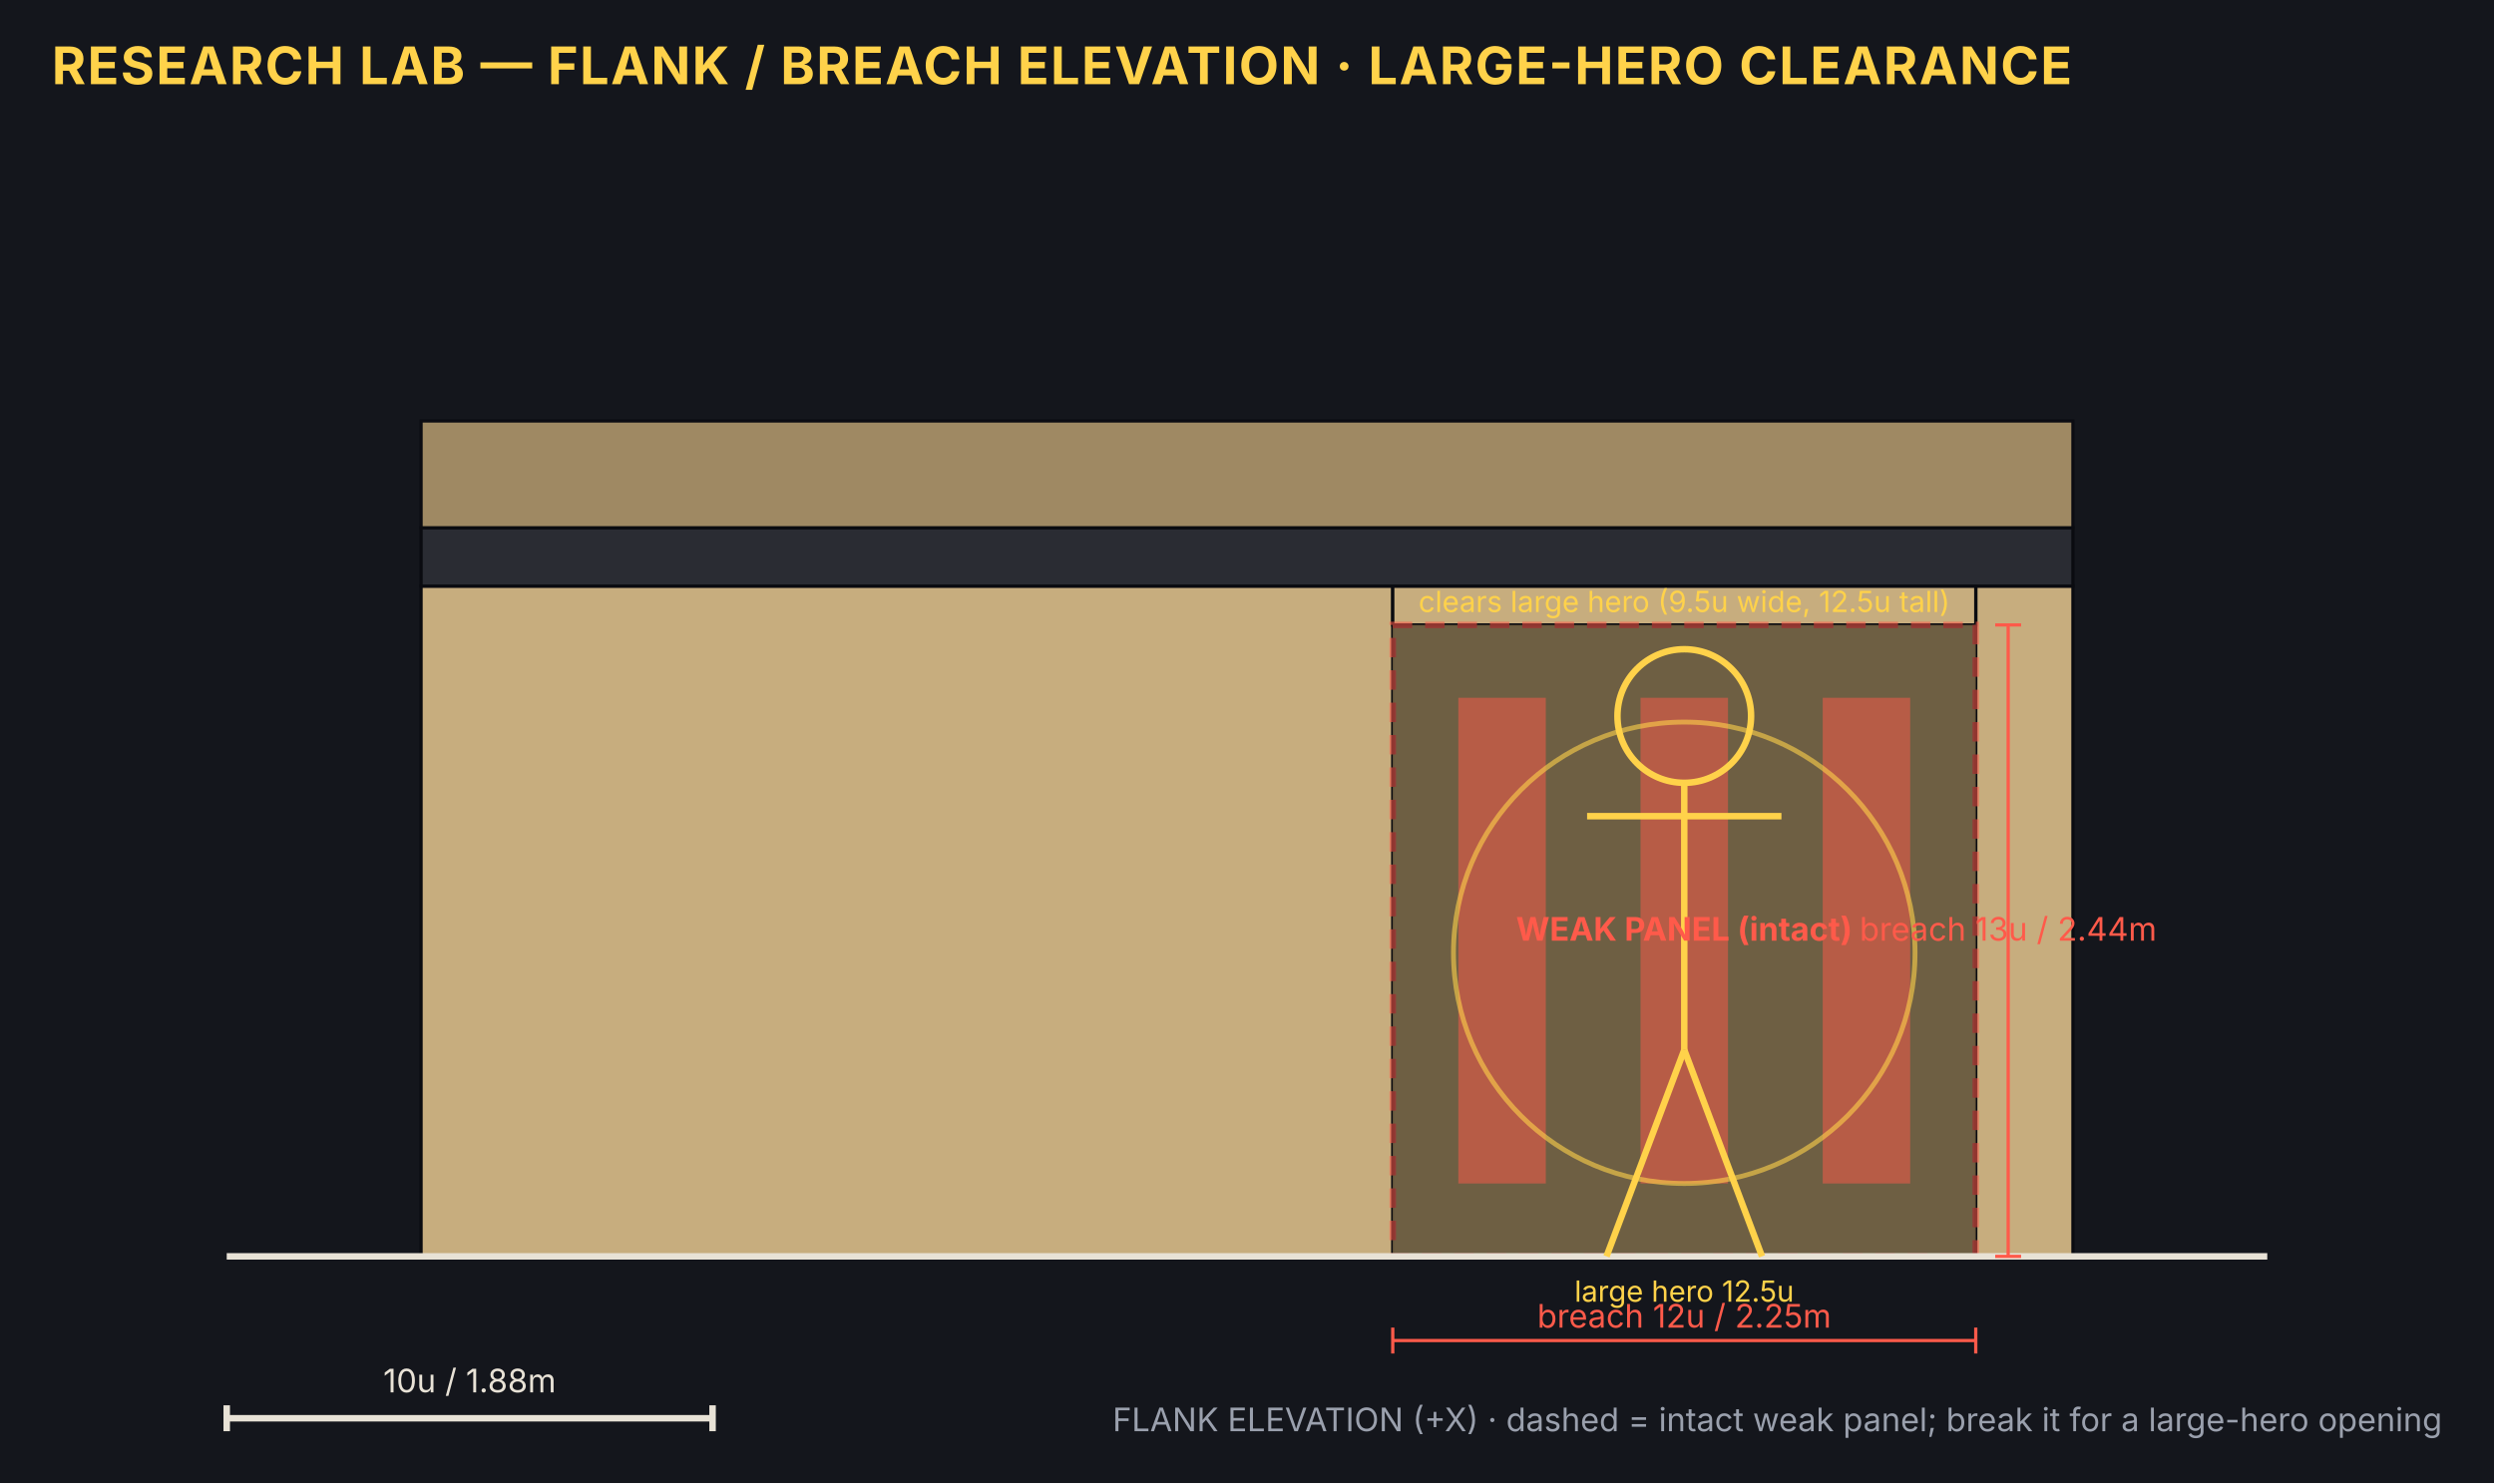
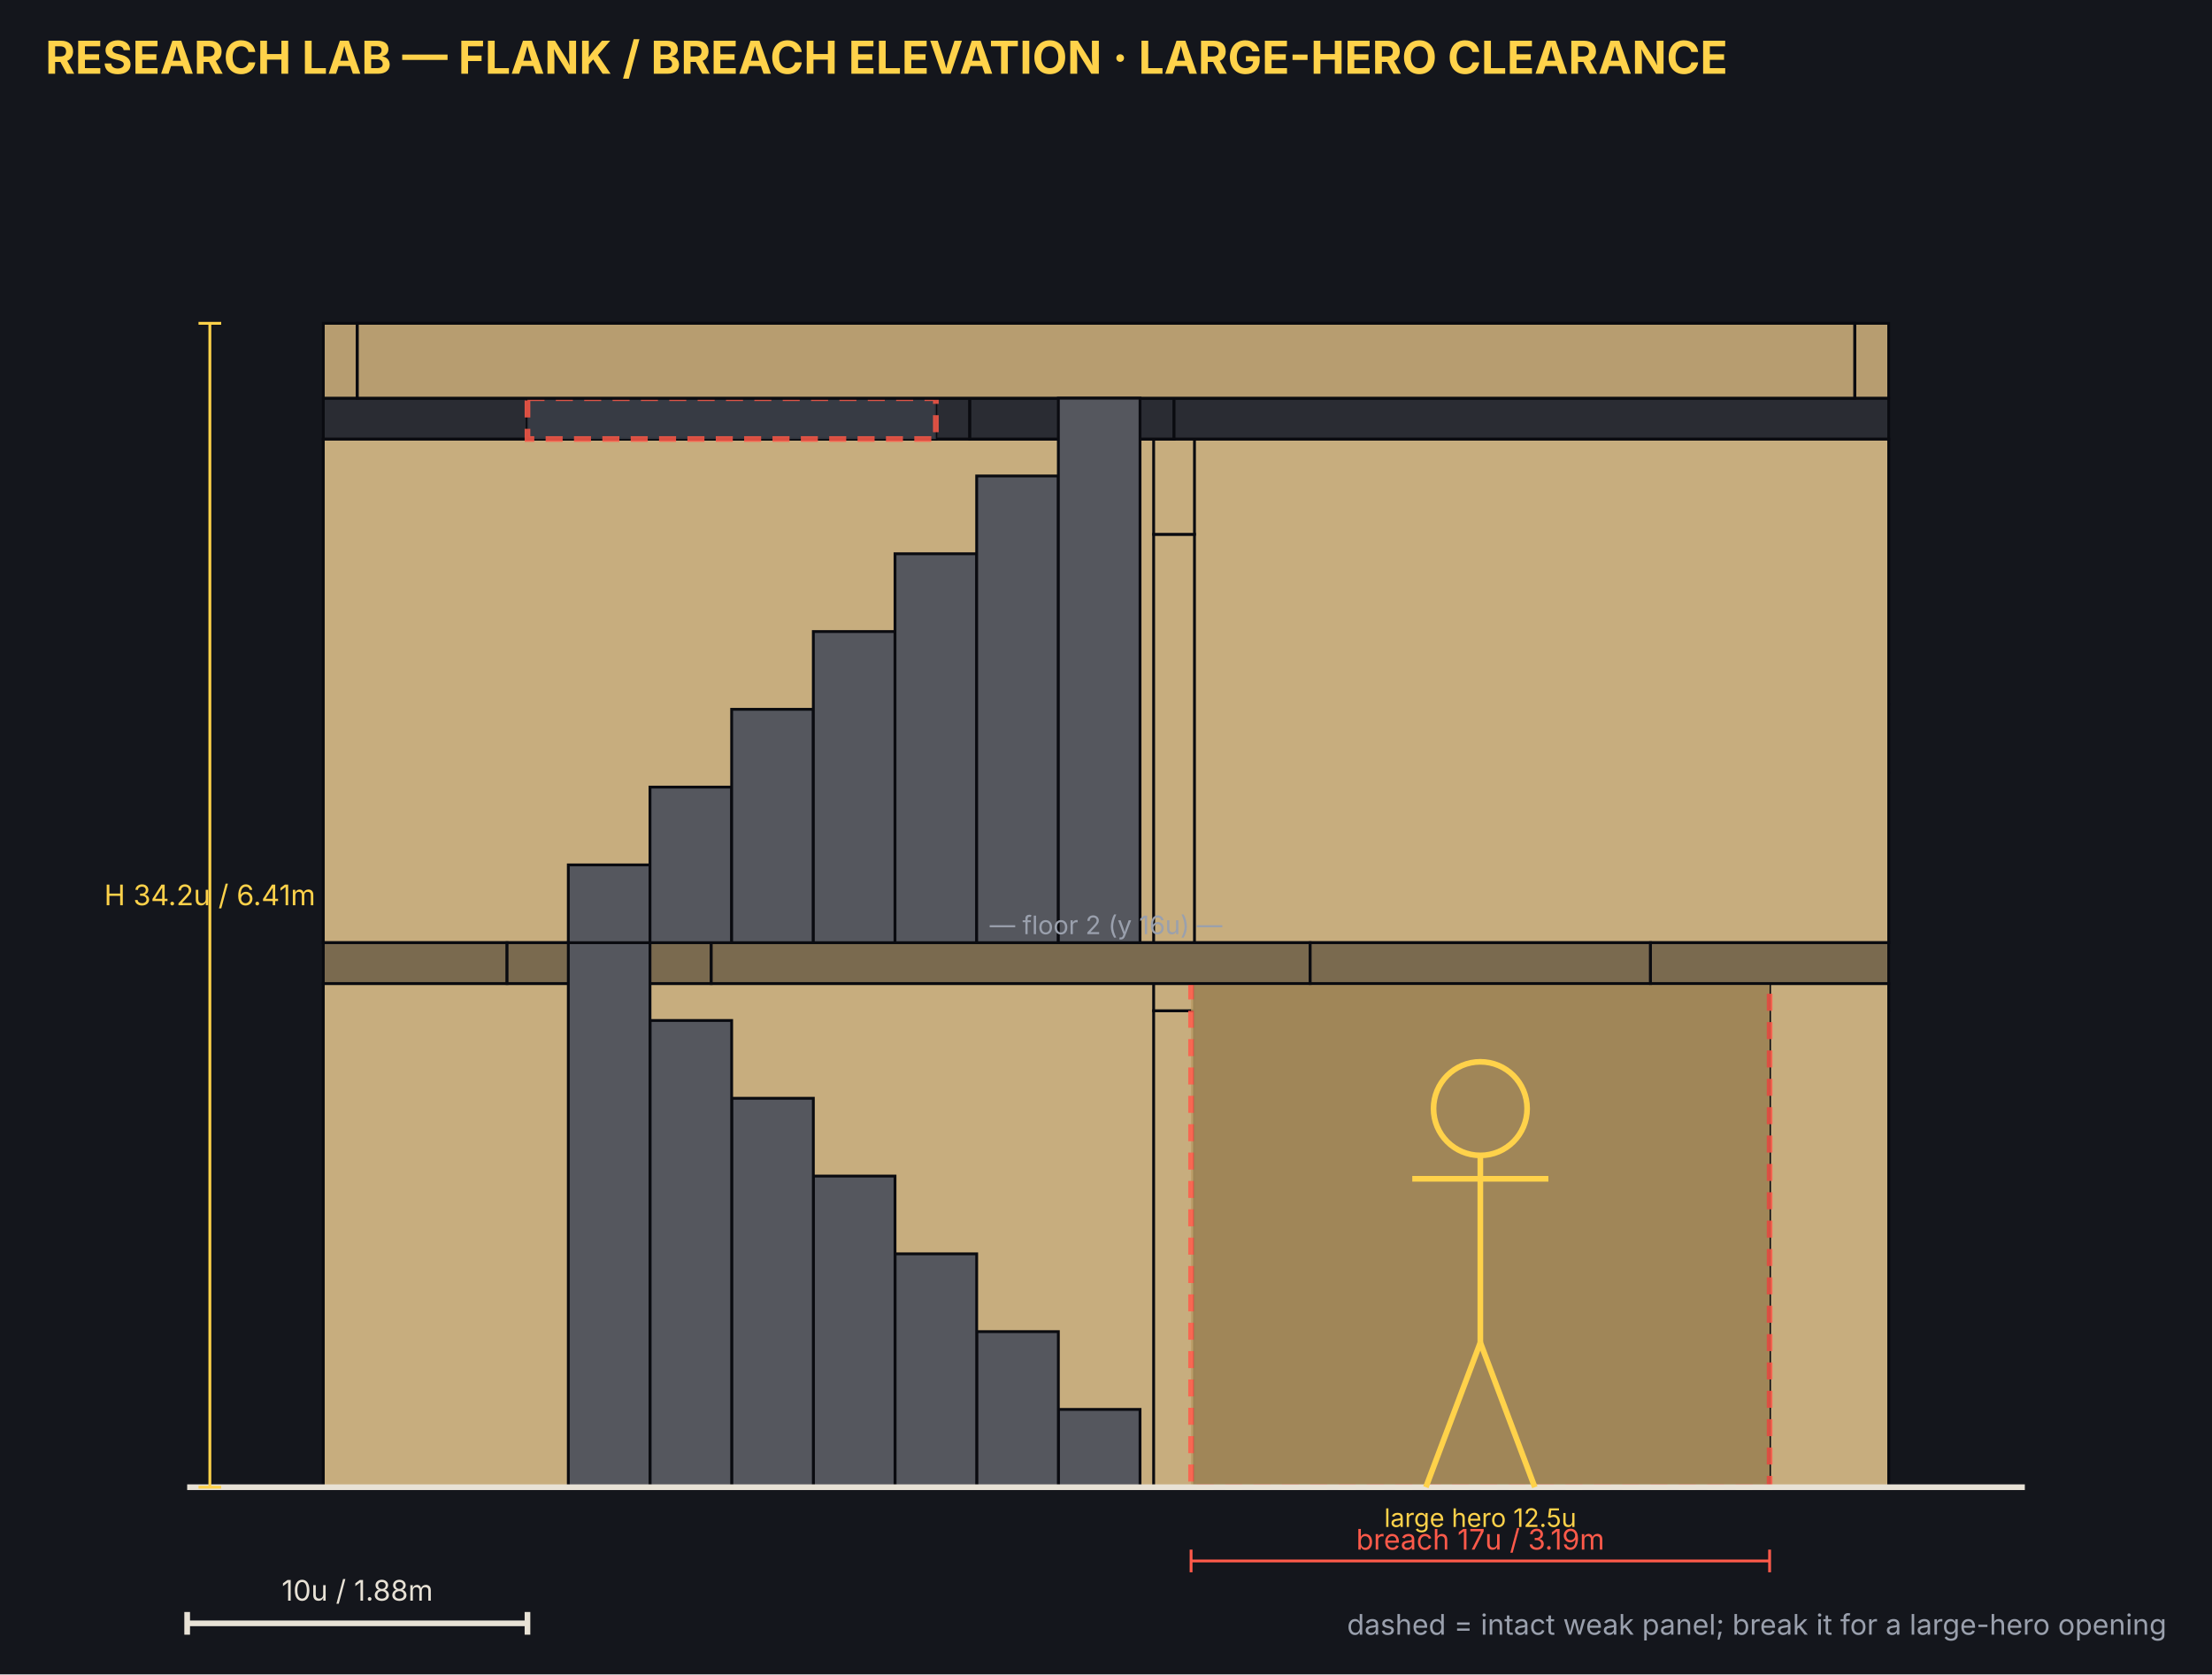
- <svg xmlns="http://www.w3.org/2000/svg" width="770" height="458" viewBox="0 0 770 458" font-family="Inter,system-ui,sans-serif">
-   <rect width="770" height="458" fill="#14161c" />
-   <text x="16" y="26" fill="#ffd24a" font-size="16" font-weight="700" letter-spacing="0.5">RESEARCH LAB — FLANK / BREACH ELEVATION · LARGE-HERO CLEARANCE</text>
-   <rect x="130" y="181" width="300" height="207" fill="#c7ad7e" stroke="#0a0b10" stroke-width="1" />
-   <rect x="610" y="181" width="30" height="207" fill="#c7ad7e" stroke="#0a0b10" stroke-width="1" />
-   <rect x="430" y="181" width="180" height="12" fill="#c7ad7e" stroke="#0a0b10" stroke-width="1" />
-   <rect x="430" y="193" width="180" height="195" fill="#b89a63" stroke="#ff5a4a" stroke-width="2" stroke-dasharray="6 4" opacity="0.55" />
-   <rect x="450.25" y="215.5" width="27" height="150" fill="#ff5a4a" opacity="0.5" />
-   <rect x="506.5" y="215.5" width="27" height="150" fill="#ff5a4a" opacity="0.5" />
-   <rect x="562.75" y="215.5" width="27" height="150" fill="#ff5a4a" opacity="0.5" />
-   <rect x="130" y="163" width="510" height="18" fill="#2a2c33" stroke="#0a0b10" stroke-width="1" />
-   <rect x="130" y="130" width="510" height="33" fill="#b79d70" stroke="#0a0b10" stroke-width="1" opacity="0.85" />
-   <line x1="70" y1="388" x2="700" y2="388" stroke="#e8e2d6" stroke-width="2" />
-   <circle cx="520" cy="221.13" r="20.63" fill="none" stroke="#ffd24a" stroke-width="2" opacity="1" />
-   <line x1="520" y1="241.75" x2="520" y2="324.25" stroke="#ffd24a" stroke-width="2" />
-   <line x1="490" y1="252.06" x2="550" y2="252.06" stroke="#ffd24a" stroke-width="2" />
-   <line x1="520" y1="324.25" x2="496" y2="388" stroke="#ffd24a" stroke-width="2" />
-   <line x1="520" y1="324.25" x2="544" y2="388" stroke="#ffd24a" stroke-width="2" />
-   <text x="520" y="402" fill="#ffd24a" font-size="9" text-anchor="middle" font-weight="400">large hero 12.5u</text>
-   <circle cx="520" cy="294.25" r="71.25" fill="none" stroke="#ffd24a" stroke-width="1.5" opacity="0.6" />
-   <line x1="430" y1="414" x2="610" y2="414" stroke="#ff5a4a" stroke-width="1" />
-   <line x1="430" y1="410" x2="430" y2="418" stroke="#ff5a4a" stroke-width="1" />
-   <line x1="610" y1="410" x2="610" y2="418" stroke="#ff5a4a" stroke-width="1" />
-   <text x="520" y="410" fill="#ff5a4a" font-size="10" text-anchor="middle">breach 12u / 2.25m</text>
-   <line x1="620" y1="388" x2="620" y2="193" stroke="#ff5a4a" stroke-width="1" />
-   <line x1="616" y1="388" x2="624" y2="388" stroke="#ff5a4a" stroke-width="1" />
-   <line x1="616" y1="193" x2="624" y2="193" stroke="#ff5a4a" stroke-width="1" />
-   <text x="620" y="290.5" fill="#ff5a4a" font-size="10" text-anchor="middle">breach 13u / 2.44m</text>
-   <text x="520" y="189" fill="#ffd24a" font-size="9" text-anchor="middle" font-weight="400">clears large hero (9.5u wide, 12.5u tall)</text>
-   <text x="520" y="290.5" fill="#ff5a4a" font-size="10" text-anchor="middle" font-weight="700">WEAK PANEL (intact)</text>
-   <line x1="70" y1="438" x2="220" y2="438" stroke="#e8e2d6" stroke-width="2" />
-   <line x1="70" y1="434" x2="70" y2="442" stroke="#e8e2d6" stroke-width="2" />
-   <line x1="220" y1="434" x2="220" y2="442" stroke="#e8e2d6" stroke-width="2" />
-   <text x="145" y="430" fill="#e8e2d6" font-size="10" text-anchor="middle" font-weight="400">10u / 1.88m</text>
-   <text x="754" y="442" fill="#9aa0ad" font-size="10" text-anchor="end" font-weight="400">FLANK ELEVATION (+X) · dashed = intact weak panel; break it for a large-hero opening</text>
+ <svg xmlns="http://www.w3.org/2000/svg" width="780" height="590.4" viewBox="0 0 780 590.4" font-family="Inter,system-ui,sans-serif">
+   <rect width="780" height="590.4" fill="#14161c" />
+   <text x="16" y="26" fill="#ffd24a" font-size="16" font-weight="700">RESEARCH LAB — FLANK / BREACH ELEVATION · LARGE-HERO CLEARANCE</text>
+   <rect x="651.6" y="356.4" width="14.4" height="168" fill="#c7ad7e" stroke="#0a0b10" stroke-width="1" />
+   <rect x="651.6" y="346.8" width="14.4" height="9.6" fill="#c7ad7e" stroke="#0a0b10" stroke-width="1" />
+   <rect x="114" y="346.8" width="14.4" height="177.6" fill="#c7ad7e" stroke="#0a0b10" stroke-width="1" />
+   <rect x="114" y="346.8" width="306" height="177.6" fill="#c7ad7e" stroke="#0a0b10" stroke-width="1" />
+   <rect x="624" y="346.8" width="42" height="177.6" fill="#c7ad7e" stroke="#0a0b10" stroke-width="1" />
+   <rect x="406.8" y="356.4" width="14.4" height="168" fill="#c7ad7e" stroke="#0a0b10" stroke-width="1" />
+   <rect x="406.8" y="346.8" width="14.4" height="9.6" fill="#c7ad7e" stroke="#0a0b10" stroke-width="1" />
+   <rect x="420" y="344.4" width="204" height="180" fill="#b89a63" stroke="#ff5a4a" stroke-width="2" stroke-dasharray="6 4" opacity="0.85" />
+   <rect x="651.6" y="272.4" width="14.4" height="60" fill="#c7ad7e" stroke="#0a0b10" stroke-width="1" />
+   <rect x="651.6" y="248.4" width="14.4" height="24" fill="#c7ad7e" stroke="#0a0b10" stroke-width="1" />
+   <rect x="651.6" y="154.8" width="14.4" height="93.6" fill="#c7ad7e" stroke="#0a0b10" stroke-width="1" />
+   <rect x="114" y="154.8" width="14.4" height="177.6" fill="#c7ad7e" stroke="#0a0b10" stroke-width="1" />
+   <rect x="114" y="154.8" width="552" height="177.6" fill="#c7ad7e" stroke="#0a0b10" stroke-width="1" />
+   <rect x="406.8" y="188.4" width="14.4" height="144" fill="#c7ad7e" stroke="#0a0b10" stroke-width="1" />
+   <rect x="406.8" y="154.8" width="14.4" height="33.6" fill="#c7ad7e" stroke="#0a0b10" stroke-width="1" />
+   <rect x="114" y="332.4" width="64.8" height="14.4" fill="#7a6a4f" stroke="#0a0b10" stroke-width="1" />
+   <rect x="178.8" y="332.4" width="72" height="14.4" fill="#7a6a4f" stroke="#0a0b10" stroke-width="1" />
+   <rect x="250.8" y="332.4" width="211.2" height="14.4" fill="#7a6a4f" stroke="#0a0b10" stroke-width="1" />
+   <rect x="462" y="332.4" width="120" height="14.4" fill="#7a6a4f" stroke="#0a0b10" stroke-width="1" />
+   <rect x="582" y="332.4" width="84" height="14.4" fill="#7a6a4f" stroke="#0a0b10" stroke-width="1" />
+   <rect x="114" y="140.4" width="72" height="14.4" fill="#2a2c33" stroke="#0a0b10" stroke-width="1" />
+   <rect x="186" y="140.4" width="144" height="14.4" fill="#2a2c33" stroke="#0a0b10" stroke-width="1" />
+   <rect x="186" y="140.4" width="144" height="14.4" fill="#2a2c33" stroke="#0a0b10" stroke-width="1" />
+   <rect x="330" y="140.4" width="12" height="14.4" fill="#2a2c33" stroke="#0a0b10" stroke-width="1" />
+   <rect x="342" y="140.4" width="72" height="14.4" fill="#2a2c33" stroke="#0a0b10" stroke-width="1" />
+   <rect x="342" y="140.4" width="72" height="14.4" fill="#2a2c33" stroke="#0a0b10" stroke-width="1" />
+   <rect x="414" y="140.4" width="252" height="14.4" fill="#2a2c33" stroke="#0a0b10" stroke-width="1" />
+   <rect x="186" y="140.4" width="144" height="14.4" fill="#3a3d46" stroke="#ff5a4a" stroke-width="2" stroke-dasharray="6 4" opacity="0.85" />
+   <rect x="654" y="114" width="12" height="26.4" fill="#b79d70" stroke="#0a0b10" stroke-width="1" />
+   <rect x="114" y="114" width="12" height="26.4" fill="#b79d70" stroke="#0a0b10" stroke-width="1" />
+   <rect x="126" y="114" width="528" height="26.4" fill="#b79d70" stroke="#0a0b10" stroke-width="1" />
+   <rect x="126" y="114" width="528" height="26.4" fill="#b79d70" stroke="#0a0b10" stroke-width="1" />
+   <rect x="373.2" y="496.97" width="28.8" height="27.43" fill="#55575e" stroke="#0a0b10" stroke-width="1" />
+   <rect x="344.4" y="469.54" width="28.8" height="54.86" fill="#55575e" stroke="#0a0b10" stroke-width="1" />
+   <rect x="315.6" y="442.11" width="28.8" height="82.29" fill="#55575e" stroke="#0a0b10" stroke-width="1" />
+   <rect x="286.8" y="414.69" width="28.8" height="109.71" fill="#55575e" stroke="#0a0b10" stroke-width="1" />
+   <rect x="258" y="387.26" width="28.8" height="137.14" fill="#55575e" stroke="#0a0b10" stroke-width="1" />
+   <rect x="229.2" y="359.83" width="28.8" height="164.57" fill="#55575e" stroke="#0a0b10" stroke-width="1" />
+   <rect x="200.4" y="332.4" width="28.8" height="192" fill="#55575e" stroke="#0a0b10" stroke-width="1" />
+   <rect x="200.4" y="304.97" width="28.8" height="27.43" fill="#55575e" stroke="#0a0b10" stroke-width="1" />
+   <rect x="229.2" y="277.54" width="28.8" height="54.86" fill="#55575e" stroke="#0a0b10" stroke-width="1" />
+   <rect x="258" y="250.11" width="28.8" height="82.29" fill="#55575e" stroke="#0a0b10" stroke-width="1" />
+   <rect x="286.8" y="222.69" width="28.8" height="109.71" fill="#55575e" stroke="#0a0b10" stroke-width="1" />
+   <rect x="315.6" y="195.26" width="28.8" height="137.14" fill="#55575e" stroke="#0a0b10" stroke-width="1" />
+   <rect x="344.4" y="167.83" width="28.8" height="164.57" fill="#55575e" stroke="#0a0b10" stroke-width="1" />
+   <rect x="373.2" y="140.4" width="28.8" height="192" fill="#55575e" stroke="#0a0b10" stroke-width="1" />
+   <line x1="66" y1="524.4" x2="714" y2="524.4" stroke="#e8e2d6" stroke-width="2" />
+   <text x="390" y="329.4" fill="#9aa0ad" font-size="9" text-anchor="middle" font-weight="400">— floor 2 (y 16u) —</text>
+   <circle cx="522" cy="390.9" r="16.5" fill="none" stroke="#ffd24a" stroke-width="2" opacity="1" />
+   <line x1="522" y1="407.4" x2="522" y2="473.4" stroke="#ffd24a" stroke-width="2" />
+   <line x1="498" y1="415.65" x2="546" y2="415.65" stroke="#ffd24a" stroke-width="2" />
+   <line x1="522" y1="473.4" x2="502.8" y2="524.4" stroke="#ffd24a" stroke-width="2" />
+   <line x1="522" y1="473.4" x2="541.2" y2="524.4" stroke="#ffd24a" stroke-width="2" />
+   <text x="522" y="538.4" fill="#ffd24a" font-size="9" text-anchor="middle" font-weight="400">large hero 12.5u</text>
+   <line x1="420" y1="550.4" x2="624" y2="550.4" stroke="#ff5a4a" stroke-width="1" />
+   <line x1="420" y1="546.4" x2="420" y2="554.4" stroke="#ff5a4a" stroke-width="1" />
+   <line x1="624" y1="546.4" x2="624" y2="554.4" stroke="#ff5a4a" stroke-width="1" />
+   <text x="522" y="546.4" fill="#ff5a4a" font-size="10" text-anchor="middle">breach 17u / 3.19m</text>
+   <line x1="74" y1="524.4" x2="74" y2="114" stroke="#ffd24a" stroke-width="1" />
+   <line x1="70" y1="524.4" x2="78" y2="524.4" stroke="#ffd24a" stroke-width="1" />
+   <line x1="70" y1="114" x2="78" y2="114" stroke="#ffd24a" stroke-width="1" />
+   <text x="74" y="319.2" fill="#ffd24a" font-size="10" text-anchor="middle">H 34.2u / 6.41m</text>
+   <line x1="66" y1="572.4" x2="186" y2="572.4" stroke="#e8e2d6" stroke-width="2" />
+   <line x1="66" y1="568.4" x2="66" y2="576.4" stroke="#e8e2d6" stroke-width="2" />
+   <line x1="186" y1="568.4" x2="186" y2="576.4" stroke="#e8e2d6" stroke-width="2" />
+   <text x="126" y="564.4" fill="#e8e2d6" font-size="10" text-anchor="middle" font-weight="400">10u / 1.88m</text>
+   <text x="764" y="576.4" fill="#9aa0ad" font-size="10" text-anchor="end" font-weight="400">dashed = intact weak panel; break it for a large-hero opening</text>
</svg>
